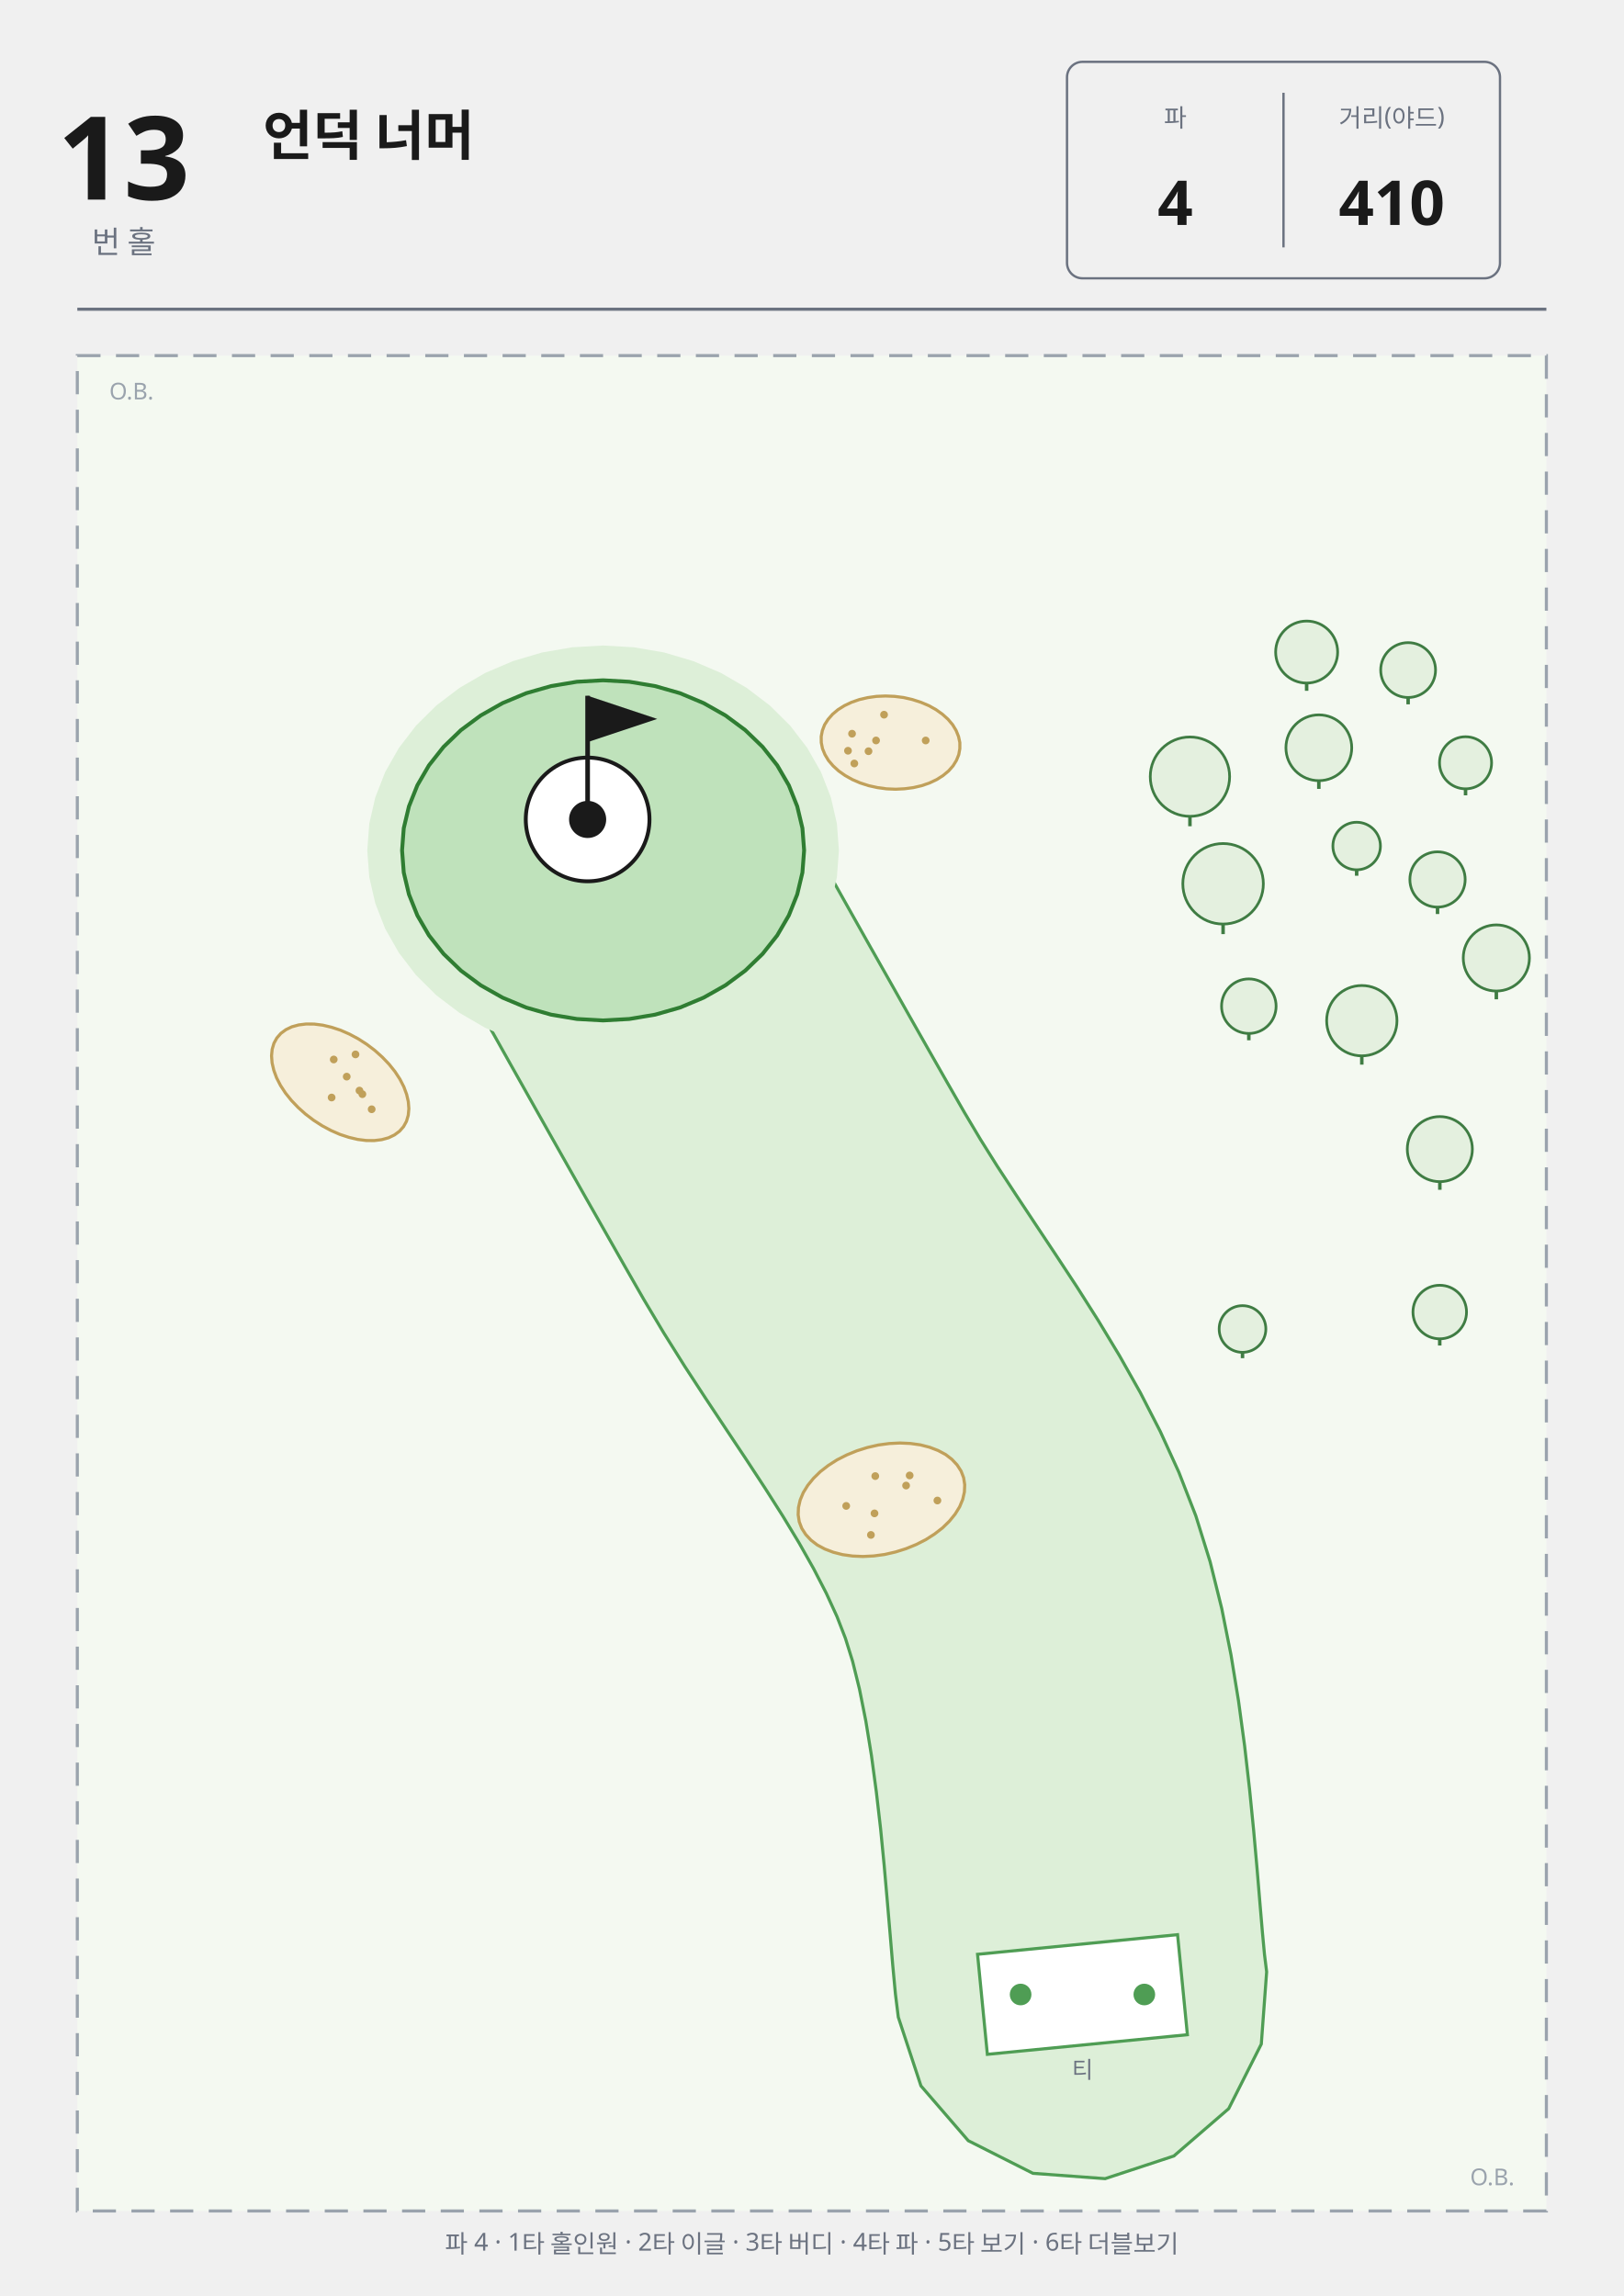
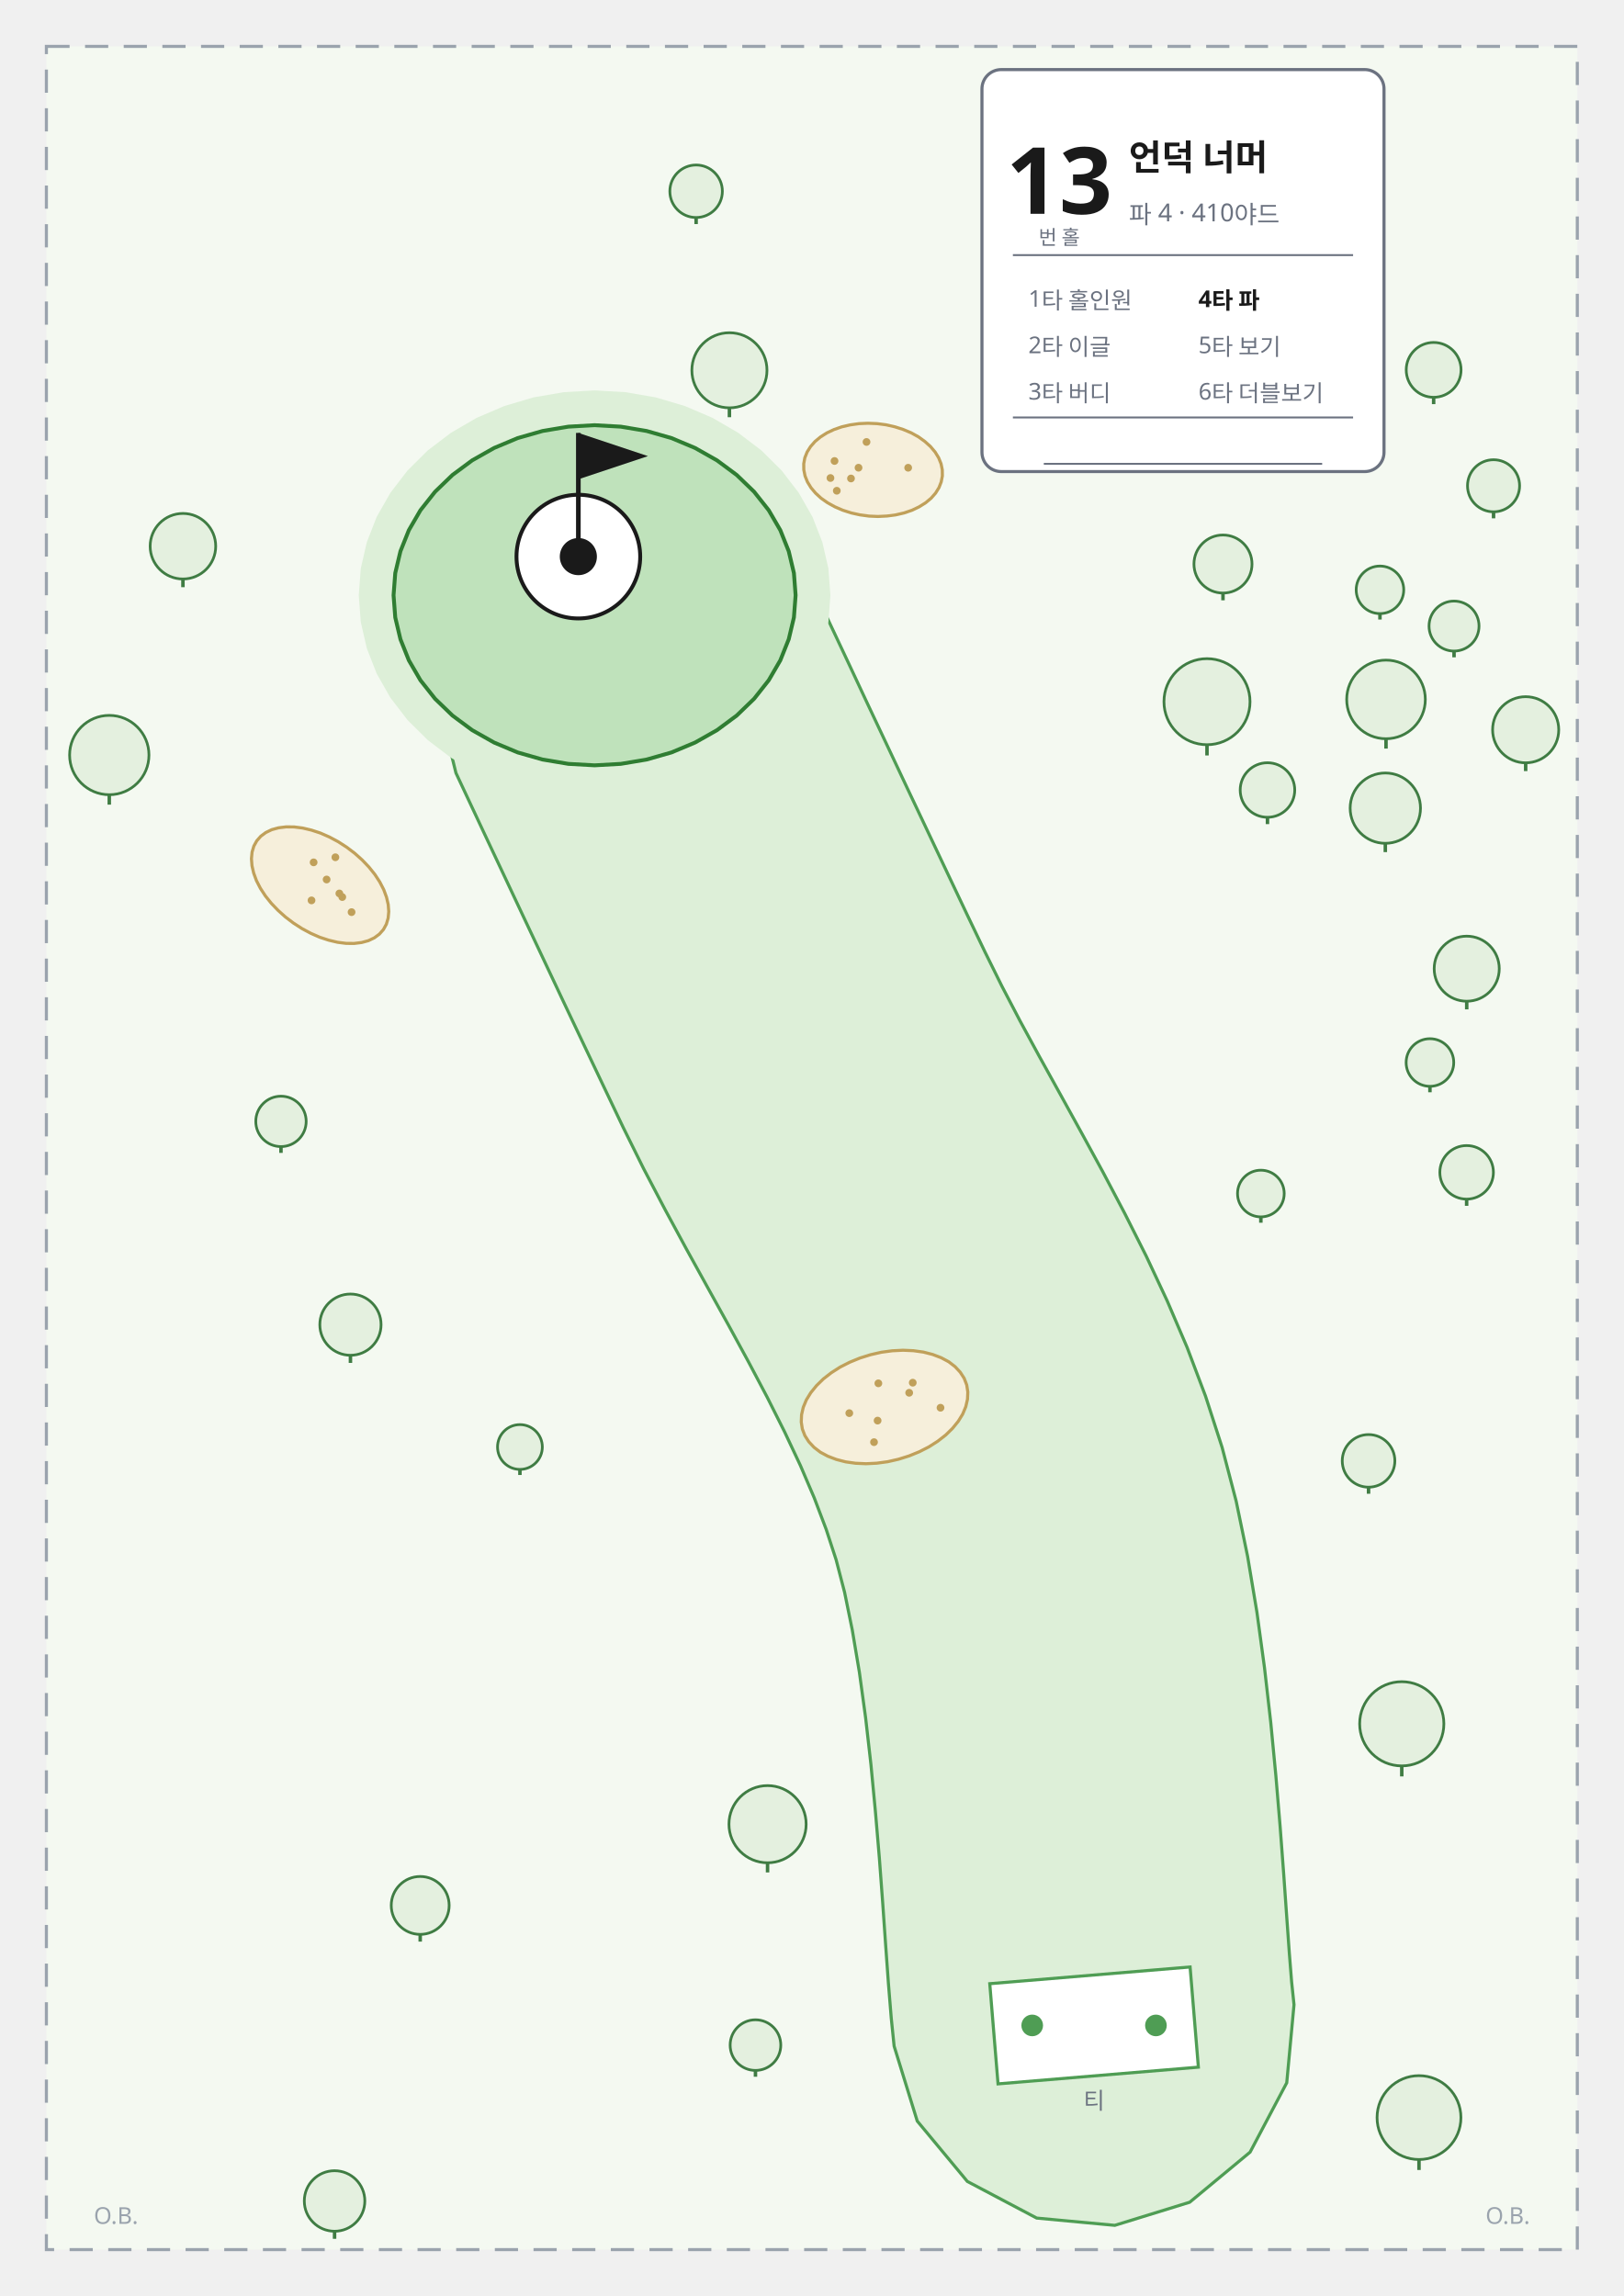
<svg xmlns="http://www.w3.org/2000/svg" width="210mm" height="297mm" viewBox="0 0 210 297" font-family="Noto Sans KR">
  <g id="pc-art" fill="#1a1a1a" stroke="none">
-     <text x="16" y="20" font-size="15" dominant-baseline="central" text-anchor="middle" font-weight="bold">13</text>
-     <text x="16" y="31" font-size="4" dominant-baseline="central" fill="#6b7280" text-anchor="middle">번 홀</text>
-     <text x="34" y="17" font-size="7" dominant-baseline="central" text-anchor="start" font-weight="bold">언덕 너머</text>
-     <rect x="138" y="8" width="56" height="28" fill="none" stroke="#6b7280" stroke-width="0.3" rx="2" />
-     <line x1="166" y1="12" x2="166" y2="32" stroke="#6b7280" stroke-width="0.3" />
-     <text x="152" y="15" font-size="3.2" dominant-baseline="central" fill="#6b7280" text-anchor="middle">파</text>
-     <text x="152" y="26" font-size="8" dominant-baseline="central" fill="#1a1a1a" text-anchor="middle" font-weight="bold">4</text>
-     <text x="180" y="15" font-size="3.2" dominant-baseline="central" fill="#6b7280" text-anchor="middle">거리(야드)</text>
-     <text x="180" y="26" font-size="8" dominant-baseline="central" fill="#1a1a1a" text-anchor="middle" font-weight="bold">410</text>
-     <line x1="10" y1="40" x2="200" y2="40" stroke="#6b7280" stroke-width="0.4" />
-     <rect x="10" y="46" width="190" height="240" fill="#f4f9f1" stroke="#9aa3ad" stroke-width="0.4" stroke-dasharray="3 2" />
-     <text x="17" y="50.5" font-size="3" dominant-baseline="central" fill="#9aa3ad" text-anchor="middle">O.B.</text>
-     <text x="193" y="281.5" font-size="3" dominant-baseline="central" fill="#9aa3ad" text-anchor="middle">O.B.</text>
-     <path d="M116.18 260.93 L115.81 257.94 L115.46 254.2 L115.12 250.16 L114.75 245.83 L114.35 241.26 L113.89 236.55 L113.34 231.79 L112.71 227.1 L111.98 222.62 L111.16 218.5 L110.27 214.9 L109.34 211.92 L108.25 209.11 L106.87 206.1 L105.23 202.92 L103.35 199.59 L101.25 196.12 L98.96 192.52 L96.51 188.78 L93.94 184.92 L91.28 180.91 L88.57 176.76 L85.86 172.44 L83.27 168.1 L80.84 163.86 L78.39 159.55 L75.87 155.12 L73.33 150.63 L70.8 146.15 L68.34 141.78 L65.97 137.57 L63.75 133.61 L63.55 133.26 L60.64 124.36 L61.36 115.02 L65.6 106.67 L72.71 100.58 L81.62 97.68 L90.95 98.4 L99.3 102.64 L105.39 109.75 L105.59 110.09 L107.81 114.04 L110.16 118.22 L112.61 122.57 L115.12 127 L117.63 131.45 L120.11 135.82 L122.52 140.05 L124.73 143.9 L126.8 147.38 L128.99 150.87 L131.38 154.52 L133.91 158.34 L136.56 162.33 L139.29 166.48 L142.05 170.83 L144.79 175.37 L147.48 180.14 L150.06 185.16 L152.47 190.45 L154.66 196.08 L156.51 202.02 L158.01 208.06 L159.21 214.07 L160.18 220.01 L160.97 225.83 L161.61 231.45 L162.14 236.78 L162.58 241.72 L162.95 246.15 L163.27 249.92 L163.54 252.81 L163.82 255.07 L163.13 264.41 L158.91 272.77 L151.82 278.89 L142.93 281.82 L133.59 281.13 L125.23 276.91 L119.11 269.82 Z" fill="#ddefd8" stroke="#4f9d54" stroke-width="0.4" />
-     <path d="M108.5 110 L108.24 113.46 L107.46 116.86 L106.18 120.14 L104.41 123.25 L102.2 126.13 L99.57 128.74 L96.57 131.02 L93.25 132.95 L89.67 134.48 L85.89 135.6 L81.98 136.27 L78 136.5 L74.02 136.27 L70.11 135.6 L66.33 134.48 L62.75 132.95 L59.43 131.02 L56.43 128.74 L53.8 126.13 L51.59 123.25 L49.82 120.14 L48.54 116.86 L47.76 113.46 L47.5 110 L47.76 106.54 L48.54 103.14 L49.82 99.86 L51.59 96.75 L53.8 93.87 L56.43 91.26 L59.43 88.98 L62.75 87.05 L66.33 85.52 L70.11 84.4 L74.02 83.73 L78 83.5 L81.98 83.73 L85.89 84.4 L89.67 85.52 L93.25 87.05 L96.57 88.98 L99.57 91.26 L102.2 93.87 L104.41 96.75 L106.18 99.86 L107.46 103.14 L108.24 106.54 Z" fill="#ddefd8" stroke="none" />
-     <path d="M104 110 L103.78 112.87 L103.11 115.69 L102.02 118.42 L100.52 121 L98.63 123.39 L96.38 125.56 L93.83 127.45 L91 129.05 L87.95 130.33 L84.73 131.25 L81.39 131.81 L78 132 L74.61 131.81 L71.27 131.25 L68.05 130.33 L65 129.05 L62.17 127.45 L59.62 125.56 L57.37 123.39 L55.48 121 L53.98 118.42 L52.89 115.69 L52.22 112.87 L52 110 L52.22 107.13 L52.89 104.31 L53.98 101.58 L55.48 99 L57.37 96.61 L59.62 94.44 L62.17 92.55 L65 90.95 L68.05 89.67 L71.27 88.75 L74.61 88.19 L78 88 L81.39 88.19 L84.73 88.75 L87.95 89.67 L91 90.95 L93.83 92.55 L96.38 94.44 L98.63 96.61 L100.52 99 L102.02 101.58 L103.11 104.31 L103.78 107.13 Z" fill="#bfe2bb" stroke="#2f7d32" stroke-width="0.5" />
-     <path d="M124.63 191.15 L124.77 192.06 L124.73 193 L124.51 193.96 L124.11 194.92 L123.53 195.86 L122.79 196.77 L121.91 197.63 L120.88 198.43 L119.74 199.16 L118.5 199.79 L117.18 200.33 L115.81 200.76 L114.41 201.08 L113 201.27 L111.61 201.34 L110.26 201.28 L108.97 201.1 L107.77 200.79 L106.67 200.37 L105.7 199.85 L104.88 199.22 L104.21 198.5 L103.7 197.71 L103.37 196.85 L103.23 195.94 L103.27 195 L103.49 194.04 L103.89 193.08 L104.47 192.14 L105.21 191.23 L106.09 190.37 L107.12 189.57 L108.26 188.84 L109.5 188.21 L110.82 187.67 L112.19 187.24 L113.59 186.92 L115 186.73 L116.39 186.66 L117.74 186.72 L119.03 186.9 L120.23 187.21 L121.33 187.63 L122.3 188.15 L123.12 188.78 L123.79 189.5 L124.3 190.29 Z" fill="#f6efdb" stroke="#c0a05a" stroke-width="0.4" />
-     <circle cx="113.103" cy="195.763" r="0.5" fill="#c0a05a" stroke="none" />
-     <circle cx="121.24" cy="194.099" r="0.5" fill="#c0a05a" stroke="none" />
-     <circle cx="113.203" cy="190.941" r="0.5" fill="#c0a05a" stroke="none" />
-     <circle cx="117.189" cy="192.164" r="0.5" fill="#c0a05a" stroke="none" />
-     <circle cx="109.443" cy="194.798" r="0.5" fill="#c0a05a" stroke="none" />
-     <circle cx="117.65" cy="190.858" r="0.5" fill="#c0a05a" stroke="none" />
-     <circle cx="112.64" cy="198.551" r="0.5" fill="#c0a05a" stroke="none" />
-     <path d="M52.19 145.74 L51.67 146.33 L51.02 146.81 L50.25 147.18 L49.37 147.42 L48.4 147.54 L47.36 147.53 L46.26 147.39 L45.12 147.12 L43.96 146.74 L42.8 146.23 L41.66 145.62 L40.56 144.91 L39.52 144.12 L38.56 143.26 L37.69 142.35 L36.92 141.39 L36.28 140.41 L35.77 139.42 L35.41 138.44 L35.19 137.49 L35.12 136.58 L35.2 135.73 L35.43 134.95 L35.81 134.26 L36.33 133.67 L36.98 133.19 L37.75 132.82 L38.63 132.58 L39.6 132.46 L40.64 132.47 L41.74 132.61 L42.88 132.88 L44.04 133.26 L45.2 133.77 L46.34 134.38 L47.44 135.09 L48.48 135.88 L49.44 136.74 L50.31 137.65 L51.08 138.61 L51.72 139.59 L52.23 140.58 L52.59 141.56 L52.81 142.51 L52.88 143.42 L52.8 144.27 L52.57 145.05 Z" fill="#f6efdb" stroke="#c0a05a" stroke-width="0.4" />
-     <circle cx="43.163" cy="137.05" r="0.5" fill="#c0a05a" stroke="none" />
-     <circle cx="48.07" cy="143.49" r="0.5" fill="#c0a05a" stroke="none" />
-     <circle cx="45.978" cy="136.393" r="0.5" fill="#c0a05a" stroke="none" />
-     <circle cx="46.492" cy="141.073" r="0.5" fill="#c0a05a" stroke="none" />
-     <circle cx="42.891" cy="141.97" r="0.5" fill="#c0a05a" stroke="none" />
-     <circle cx="46.868" cy="141.538" r="0.5" fill="#c0a05a" stroke="none" />
-     <circle cx="44.843" cy="139.268" r="0.5" fill="#c0a05a" stroke="none" />
-     <path d="M124.14 96.84 L124 97.62 L123.7 98.36 L123.26 99.07 L122.68 99.73 L121.97 100.32 L121.15 100.84 L120.22 101.28 L119.21 101.63 L118.13 101.88 L116.99 102.03 L115.83 102.09 L114.66 102.04 L113.49 101.88 L112.35 101.63 L111.26 101.28 L110.24 100.84 L109.31 100.32 L108.47 99.73 L107.75 99.07 L107.15 98.37 L106.7 97.62 L106.38 96.85 L106.22 96.06 L106.21 95.27 L106.36 94.5 L106.65 93.75 L107.1 93.05 L107.68 92.39 L108.38 91.8 L109.21 91.28 L110.14 90.84 L111.15 90.49 L112.23 90.24 L113.36 90.08 L114.53 90.03 L115.7 90.08 L116.87 90.23 L118 90.49 L119.09 90.84 L120.11 91.27 L121.05 91.79 L121.89 92.39 L122.61 93.04 L123.21 93.75 L123.66 94.5 L123.97 95.27 L124.14 96.06 Z" fill="#f6efdb" stroke="#c0a05a" stroke-width="0.4" />
-     <circle cx="119.724" cy="95.785" r="0.5" fill="#c0a05a" stroke="none" />
-     <circle cx="109.674" cy="97.114" r="0.5" fill="#c0a05a" stroke="none" />
-     <circle cx="112.328" cy="97.174" r="0.5" fill="#c0a05a" stroke="none" />
-     <circle cx="113.303" cy="95.782" r="0.5" fill="#c0a05a" stroke="none" />
-     <circle cx="110.493" cy="98.761" r="0.5" fill="#c0a05a" stroke="none" />
-     <circle cx="114.338" cy="92.449" r="0.5" fill="#c0a05a" stroke="none" />
-     <circle cx="110.199" cy="94.91" r="0.5" fill="#c0a05a" stroke="none" />
-     <line x1="193.527" y1="126.271" x2="193.527" y2="129.265" stroke="#3f7c43" stroke-width="0.45" />
-     <circle cx="193.527" cy="123.918" r="4.277" fill="#e4f0df" stroke="#3f7c43" stroke-width="0.35" />
-     <line x1="160.698" y1="173.574" x2="160.698" y2="175.687" stroke="#3f7c43" stroke-width="0.45" />
-     <circle cx="160.698" cy="171.913" r="3.019" fill="#e4f0df" stroke="#3f7c43" stroke-width="0.35" />
-     <line x1="175.462" y1="111.129" x2="175.462" y2="113.281" stroke="#3f7c43" stroke-width="0.45" />
-     <circle cx="175.462" cy="109.438" r="3.075" fill="#e4f0df" stroke="#3f7c43" stroke-width="0.35" />
-     <line x1="186.208" y1="171.625" x2="186.208" y2="174.05" stroke="#3f7c43" stroke-width="0.45" />
-     <circle cx="186.208" cy="169.72" r="3.464" fill="#e4f0df" stroke="#3f7c43" stroke-width="0.35" />
-     <line x1="189.546" y1="100.523" x2="189.546" y2="102.881" stroke="#3f7c43" stroke-width="0.45" />
-     <circle cx="189.546" cy="98.67" r="3.368" fill="#e4f0df" stroke="#3f7c43" stroke-width="0.35" />
-     <line x1="153.9" y1="103.287" x2="153.9" y2="106.879" stroke="#3f7c43" stroke-width="0.45" />
-     <circle cx="153.9" cy="100.465" r="5.131" fill="#e4f0df" stroke="#3f7c43" stroke-width="0.35" />
-     <line x1="161.516" y1="132.095" x2="161.516" y2="134.564" stroke="#3f7c43" stroke-width="0.45" />
-     <circle cx="161.516" cy="130.155" r="3.527" fill="#e4f0df" stroke="#3f7c43" stroke-width="0.35" />
-     <line x1="168.994" y1="86.553" x2="168.994" y2="89.359" stroke="#3f7c43" stroke-width="0.45" />
-     <circle cx="168.994" cy="84.347" r="4.01" fill="#e4f0df" stroke="#3f7c43" stroke-width="0.35" />
-     <line x1="176.128" y1="134.532" x2="176.128" y2="137.716" stroke="#3f7c43" stroke-width="0.45" />
-     <circle cx="176.128" cy="132.031" r="4.548" fill="#e4f0df" stroke="#3f7c43" stroke-width="0.35" />
-     <line x1="186.22" y1="150.959" x2="186.22" y2="153.905" stroke="#3f7c43" stroke-width="0.45" />
-     <circle cx="186.22" cy="148.645" r="4.208" fill="#e4f0df" stroke="#3f7c43" stroke-width="0.35" />
-     <line x1="170.57" y1="99.068" x2="170.57" y2="102.047" stroke="#3f7c43" stroke-width="0.45" />
-     <circle cx="170.57" cy="96.727" r="4.256" fill="#e4f0df" stroke="#3f7c43" stroke-width="0.35" />
-     <line x1="182.118" y1="88.627" x2="182.118" y2="91.109" stroke="#3f7c43" stroke-width="0.45" />
-     <circle cx="182.118" cy="86.676" r="3.546" fill="#e4f0df" stroke="#3f7c43" stroke-width="0.35" />
-     <line x1="158.187" y1="117.187" x2="158.187" y2="120.832" stroke="#3f7c43" stroke-width="0.45" />
-     <circle cx="158.187" cy="114.324" r="5.207" fill="#e4f0df" stroke="#3f7c43" stroke-width="0.35" />
-     <line x1="185.921" y1="115.732" x2="185.921" y2="118.235" stroke="#3f7c43" stroke-width="0.45" />
-     <circle cx="185.921" cy="113.765" r="3.576" fill="#e4f0df" stroke="#3f7c43" stroke-width="0.35" />
-     <path d="M127.7 265.74 L126.43 252.8 L152.3 250.26 L153.57 263.2 Z" fill="#ffffff" stroke="#4f9d54" stroke-width="0.4" />
-     <circle cx="132" cy="258" r="1.4" fill="#4f9d54" stroke="none" />
-     <circle cx="148" cy="258" r="1.4" fill="#4f9d54" stroke="none" />
-     <text x="140" y="267.5" font-size="3" dominant-baseline="central" fill="#6b7280" text-anchor="middle">티</text>
-     <circle cx="76" cy="106" r="8" fill="#ffffff" stroke="#1a1a1a" stroke-width="0.5" />
-     <circle cx="76" cy="106" r="2.4" fill="#1a1a1a" stroke="none" />
-     <line x1="76" y1="106" x2="76" y2="90" stroke="#1a1a1a" stroke-width="0.6" />
-     <path d="M76 90 L85 93 L76 96 Z" fill="#1a1a1a" stroke="none" />
-     <text x="105" y="290" font-size="3.2" dominant-baseline="central" fill="#6b7280" text-anchor="middle">파 4 · 1타 홀인원 · 2타 이글 · 3타 버디 · 4타 파 · 5타 보기 · 6타 더블보기</text>
+     <rect x="6" y="6" width="198" height="285" fill="#f4f9f1" stroke="#9aa3ad" stroke-width="0.4" stroke-dasharray="3 2" />
+     <text x="15" y="286.5" font-size="3" dominant-baseline="central" fill="#9aa3ad" text-anchor="middle">O.B.</text>
+     <text x="195" y="286.5" font-size="3" dominant-baseline="central" fill="#9aa3ad" text-anchor="middle">O.B.</text>
+     <path d="M115.64 264.68 L115.27 261.06 L114.9 256.54 L114.54 251.54 L114.16 246.11 L113.73 240.34 L113.22 234.33 L112.64 228.23 L111.95 222.18 L111.15 216.33 L110.23 210.86 L109.23 205.96 L108.14 201.77 L106.86 197.85 L105.31 193.76 L103.51 189.55 L101.47 185.21 L99.23 180.75 L96.81 176.17 L94.24 171.45 L91.56 166.61 L88.81 161.63 L86.03 156.49 L83.25 151.19 L80.61 145.86 L78.11 140.61 L75.56 135.24 L72.94 129.71 L70.3 124.1 L67.67 118.52 L65.1 113.05 L62.63 107.8 L60.31 102.85 L58.97 99.99 L56.54 90.14 L58.06 80.11 L63.3 71.42 L71.47 65.41 L81.32 62.98 L91.35 64.5 L100.03 69.74 L106.05 77.91 L107.39 80.78 L109.71 85.71 L112.16 90.95 L114.72 96.38 L117.33 101.93 L119.96 107.49 L122.55 112.97 L125.06 118.27 L127.39 123.14 L129.59 127.59 L131.92 132.05 L134.43 136.67 L137.08 141.46 L139.82 146.43 L142.63 151.58 L145.45 156.93 L148.25 162.49 L150.96 168.28 L153.54 174.31 L155.92 180.61 L158.06 187.23 L159.88 194.19 L161.36 201.34 L162.56 208.53 L163.54 215.71 L164.35 222.79 L165.01 229.67 L165.56 236.22 L166.02 242.33 L166.41 247.85 L166.75 252.6 L167.05 256.36 L167.36 259.32 L166.42 269.42 L161.68 278.39 L153.87 284.87 L144.18 287.86 L134.08 286.92 L125.11 282.18 L118.63 274.37 Z" fill="#ddefd8" stroke="#4f9d54" stroke-width="0.4" />
+     <path d="M107.4 77 L107.14 80.46 L106.36 83.86 L105.08 87.14 L103.31 90.25 L101.1 93.13 L98.47 95.74 L95.47 98.02 L92.15 99.95 L88.57 101.48 L84.79 102.6 L80.88 103.27 L76.9 103.5 L72.92 103.27 L69.01 102.6 L65.23 101.48 L61.65 99.95 L58.33 98.02 L55.33 95.74 L52.7 93.13 L50.49 90.25 L48.72 87.14 L47.44 83.86 L46.66 80.46 L46.4 77 L46.66 73.54 L47.44 70.14 L48.72 66.86 L50.49 63.75 L52.7 60.87 L55.33 58.26 L58.33 55.98 L61.65 54.05 L65.23 52.52 L69.01 51.4 L72.92 50.73 L76.9 50.5 L80.88 50.73 L84.79 51.4 L88.57 52.52 L92.15 54.05 L95.47 55.98 L98.47 58.26 L101.1 60.87 L103.31 63.75 L105.08 66.86 L106.36 70.14 L107.14 73.54 Z" fill="#ddefd8" stroke="none" />
+     <path d="M102.9 77 L102.68 79.87 L102.01 82.69 L100.92 85.42 L99.42 88 L97.53 90.39 L95.28 92.56 L92.73 94.45 L89.9 96.05 L86.85 97.33 L83.63 98.25 L80.29 98.81 L76.9 99 L73.51 98.81 L70.17 98.25 L66.95 97.33 L63.9 96.05 L61.07 94.45 L58.52 92.56 L56.27 90.39 L54.38 88 L52.88 85.42 L51.79 82.69 L51.12 79.87 L50.9 77 L51.12 74.13 L51.79 71.31 L52.88 68.58 L54.38 66 L56.27 63.61 L58.52 61.44 L61.07 59.55 L63.9 57.95 L66.95 56.67 L70.17 55.75 L73.51 55.19 L76.9 55 L80.29 55.19 L83.63 55.75 L86.85 56.67 L89.9 57.95 L92.73 59.55 L95.28 61.44 L97.53 63.61 L99.42 66 L100.92 68.58 L102.01 71.31 L102.68 74.13 Z" fill="#bfe2bb" stroke="#2f7d32" stroke-width="0.5" />
+     <path d="M125.03 179.15 L125.17 180.06 L125.13 181 L124.91 181.96 L124.51 182.92 L123.93 183.86 L123.19 184.77 L122.31 185.63 L121.28 186.43 L120.14 187.16 L118.9 187.79 L117.58 188.33 L116.21 188.76 L114.81 189.08 L113.4 189.27 L112.01 189.34 L110.66 189.28 L109.37 189.1 L108.17 188.79 L107.07 188.37 L106.1 187.85 L105.28 187.22 L104.61 186.5 L104.1 185.71 L103.77 184.85 L103.63 183.94 L103.67 183 L103.89 182.04 L104.29 181.08 L104.87 180.14 L105.61 179.23 L106.49 178.37 L107.52 177.57 L108.66 176.84 L109.9 176.21 L111.22 175.67 L112.59 175.24 L113.99 174.92 L115.4 174.73 L116.79 174.66 L118.14 174.72 L119.43 174.9 L120.63 175.21 L121.73 175.63 L122.7 176.15 L123.52 176.78 L124.19 177.5 L124.7 178.29 Z" fill="#f6efdb" stroke="#c0a05a" stroke-width="0.4" />
+     <circle cx="113.503" cy="183.763" r="0.5" fill="#c0a05a" stroke="none" />
+     <circle cx="121.64" cy="182.099" r="0.5" fill="#c0a05a" stroke="none" />
+     <circle cx="113.603" cy="178.941" r="0.5" fill="#c0a05a" stroke="none" />
+     <circle cx="117.589" cy="180.164" r="0.5" fill="#c0a05a" stroke="none" />
+     <circle cx="109.843" cy="182.798" r="0.5" fill="#c0a05a" stroke="none" />
+     <circle cx="118.05" cy="178.858" r="0.5" fill="#c0a05a" stroke="none" />
+     <circle cx="113.04" cy="186.551" r="0.5" fill="#c0a05a" stroke="none" />
+     <path d="M49.59 120.24 L49.07 120.83 L48.42 121.31 L47.65 121.68 L46.77 121.92 L45.8 122.04 L44.76 122.03 L43.66 121.89 L42.52 121.62 L41.36 121.24 L40.2 120.73 L39.06 120.12 L37.96 119.41 L36.92 118.62 L35.96 117.76 L35.09 116.85 L34.32 115.89 L33.68 114.91 L33.17 113.92 L32.81 112.94 L32.59 111.99 L32.52 111.08 L32.6 110.23 L32.83 109.45 L33.21 108.76 L33.73 108.17 L34.38 107.69 L35.15 107.32 L36.03 107.08 L37 106.96 L38.04 106.97 L39.14 107.11 L40.28 107.38 L41.44 107.76 L42.6 108.27 L43.74 108.88 L44.84 109.59 L45.88 110.38 L46.84 111.24 L47.71 112.15 L48.48 113.11 L49.12 114.09 L49.63 115.08 L49.99 116.06 L50.21 117.01 L50.28 117.92 L50.2 118.77 L49.97 119.55 Z" fill="#f6efdb" stroke="#c0a05a" stroke-width="0.4" />
+     <circle cx="40.563" cy="111.55" r="0.5" fill="#c0a05a" stroke="none" />
+     <circle cx="45.47" cy="117.99" r="0.5" fill="#c0a05a" stroke="none" />
+     <circle cx="43.378" cy="110.893" r="0.5" fill="#c0a05a" stroke="none" />
+     <circle cx="43.892" cy="115.573" r="0.5" fill="#c0a05a" stroke="none" />
+     <circle cx="40.291" cy="116.47" r="0.5" fill="#c0a05a" stroke="none" />
+     <circle cx="44.268" cy="116.038" r="0.5" fill="#c0a05a" stroke="none" />
+     <circle cx="42.243" cy="113.768" r="0.5" fill="#c0a05a" stroke="none" />
+     <path d="M121.88 61.56 L121.73 62.34 L121.44 63.08 L121 63.79 L120.42 64.45 L119.71 65.04 L118.88 65.56 L117.96 66 L116.94 66.35 L115.86 66.6 L114.73 66.75 L113.56 66.81 L112.39 66.76 L111.22 66.6 L110.09 66.35 L109 66 L107.98 65.56 L107.04 65.04 L106.2 64.45 L105.48 63.79 L104.89 63.09 L104.43 62.34 L104.12 61.57 L103.96 60.78 L103.95 59.99 L104.09 59.22 L104.39 58.47 L104.83 57.77 L105.41 57.11 L106.12 56.52 L106.94 56 L107.87 55.56 L108.88 55.21 L109.96 54.96 L111.1 54.8 L112.26 54.75 L113.44 54.8 L114.6 54.95 L115.74 55.21 L116.83 55.56 L117.85 55.99 L118.79 56.51 L119.62 57.11 L120.34 57.76 L120.94 58.47 L121.4 59.22 L121.71 59.99 L121.87 60.78 Z" fill="#f6efdb" stroke="#c0a05a" stroke-width="0.4" />
+     <circle cx="117.457" cy="60.506" r="0.5" fill="#c0a05a" stroke="none" />
+     <circle cx="107.407" cy="61.834" r="0.5" fill="#c0a05a" stroke="none" />
+     <circle cx="110.062" cy="61.894" r="0.5" fill="#c0a05a" stroke="none" />
+     <circle cx="111.036" cy="60.502" r="0.5" fill="#c0a05a" stroke="none" />
+     <circle cx="108.226" cy="63.481" r="0.5" fill="#c0a05a" stroke="none" />
+     <circle cx="112.071" cy="57.17" r="0.5" fill="#c0a05a" stroke="none" />
+     <circle cx="107.932" cy="59.63" r="0.5" fill="#c0a05a" stroke="none" />
+     <line x1="197.321" y1="96.75" x2="197.321" y2="99.744" stroke="#3f7c43" stroke-width="0.45" />
+     <circle cx="197.321" cy="94.398" r="4.277" fill="#e4f0df" stroke="#3f7c43" stroke-width="0.35" />
+     <line x1="163.073" y1="156.052" x2="163.073" y2="158.165" stroke="#3f7c43" stroke-width="0.45" />
+     <circle cx="163.073" cy="154.391" r="3.019" fill="#e4f0df" stroke="#3f7c43" stroke-width="0.35" />
+     <line x1="178.476" y1="77.988" x2="178.476" y2="80.14" stroke="#3f7c43" stroke-width="0.45" />
+     <circle cx="178.476" cy="76.297" r="3.075" fill="#e4f0df" stroke="#3f7c43" stroke-width="0.35" />
+     <line x1="189.685" y1="153.555" x2="189.685" y2="155.98" stroke="#3f7c43" stroke-width="0.45" />
+     <circle cx="189.685" cy="151.65" r="3.464" fill="#e4f0df" stroke="#3f7c43" stroke-width="0.35" />
+     <line x1="193.167" y1="64.691" x2="193.167" y2="67.048" stroke="#3f7c43" stroke-width="0.45" />
+     <circle cx="193.167" cy="62.838" r="3.368" fill="#e4f0df" stroke="#3f7c43" stroke-width="0.35" />
+     <line x1="163.927" y1="104.134" x2="163.927" y2="106.603" stroke="#3f7c43" stroke-width="0.45" />
+     <circle cx="163.927" cy="102.193" r="3.527" fill="#e4f0df" stroke="#3f7c43" stroke-width="0.35" />
+     <line x1="158.173" y1="75.025" x2="158.173" y2="77.653" stroke="#3f7c43" stroke-width="0.45" />
+     <circle cx="158.173" cy="72.96" r="3.754" fill="#e4f0df" stroke="#3f7c43" stroke-width="0.35" />
+     <line x1="179.17" y1="107.04" x2="179.17" y2="110.224" stroke="#3f7c43" stroke-width="0.45" />
+     <circle cx="179.17" cy="104.539" r="4.548" fill="#e4f0df" stroke="#3f7c43" stroke-width="0.35" />
+     <line x1="189.697" y1="127.621" x2="189.697" y2="130.566" stroke="#3f7c43" stroke-width="0.45" />
+     <circle cx="189.697" cy="125.306" r="4.208" fill="#e4f0df" stroke="#3f7c43" stroke-width="0.35" />
+     <line x1="185.419" y1="49.796" x2="185.419" y2="52.278" stroke="#3f7c43" stroke-width="0.45" />
+     <circle cx="185.419" cy="47.845" r="3.546" fill="#e4f0df" stroke="#3f7c43" stroke-width="0.35" />
+     <line x1="179.258" y1="93.272" x2="179.258" y2="96.832" stroke="#3f7c43" stroke-width="0.45" />
+     <circle cx="179.258" cy="90.475" r="5.085" fill="#e4f0df" stroke="#3f7c43" stroke-width="0.35" />
+     <line x1="188.056" y1="82.764" x2="188.056" y2="85.027" stroke="#3f7c43" stroke-width="0.45" />
+     <circle cx="188.056" cy="80.986" r="3.233" fill="#e4f0df" stroke="#3f7c43" stroke-width="0.35" />
+     <line x1="184.94" y1="139.136" x2="184.94" y2="141.291" stroke="#3f7c43" stroke-width="0.45" />
+     <circle cx="184.94" cy="137.442" r="3.079" fill="#e4f0df" stroke="#3f7c43" stroke-width="0.35" />
+     <line x1="156.105" y1="93.827" x2="156.105" y2="97.722" stroke="#3f7c43" stroke-width="0.45" />
+     <circle cx="156.105" cy="90.767" r="5.565" fill="#e4f0df" stroke="#3f7c43" stroke-width="0.35" />
+     <line x1="43.271" y1="286.862" x2="43.271" y2="289.602" stroke="#3f7c43" stroke-width="0.45" />
+     <circle cx="43.271" cy="284.709" r="3.914" fill="#e4f0df" stroke="#3f7c43" stroke-width="0.35" />
+     <line x1="181.296" y1="225.977" x2="181.296" y2="229.789" stroke="#3f7c43" stroke-width="0.45" />
+     <circle cx="181.296" cy="222.982" r="5.446" fill="#e4f0df" stroke="#3f7c43" stroke-width="0.35" />
+     <line x1="23.66" y1="72.989" x2="23.66" y2="75.956" stroke="#3f7c43" stroke-width="0.45" />
+     <circle cx="23.66" cy="70.657" r="4.239" fill="#e4f0df" stroke="#3f7c43" stroke-width="0.35" />
+     <line x1="67.245" y1="188.771" x2="67.245" y2="190.798" stroke="#3f7c43" stroke-width="0.45" />
+     <circle cx="67.245" cy="187.178" r="2.897" fill="#e4f0df" stroke="#3f7c43" stroke-width="0.35" />
+     <line x1="14.134" y1="100.493" x2="14.134" y2="104.085" stroke="#3f7c43" stroke-width="0.45" />
+     <circle cx="14.134" cy="97.67" r="5.131" fill="#e4f0df" stroke="#3f7c43" stroke-width="0.35" />
+     <line x1="94.339" y1="50.569" x2="94.339" y2="53.969" stroke="#3f7c43" stroke-width="0.45" />
+     <circle cx="94.339" cy="47.898" r="4.857" fill="#e4f0df" stroke="#3f7c43" stroke-width="0.35" />
+     <line x1="45.325" y1="173.529" x2="45.325" y2="176.3" stroke="#3f7c43" stroke-width="0.45" />
+     <circle cx="45.325" cy="171.351" r="3.96" fill="#e4f0df" stroke="#3f7c43" stroke-width="0.35" />
+     <line x1="97.708" y1="266.346" x2="97.708" y2="268.638" stroke="#3f7c43" stroke-width="0.45" />
+     <circle cx="97.708" cy="264.546" r="3.274" fill="#e4f0df" stroke="#3f7c43" stroke-width="0.35" />
+     <line x1="36.34" y1="146.851" x2="36.34" y2="149.132" stroke="#3f7c43" stroke-width="0.45" />
+     <circle cx="36.34" cy="145.058" r="3.259" fill="#e4f0df" stroke="#3f7c43" stroke-width="0.35" />
+     <line x1="90.031" y1="26.608" x2="90.031" y2="28.985" stroke="#3f7c43" stroke-width="0.45" />
+     <circle cx="90.031" cy="24.74" r="3.396" fill="#e4f0df" stroke="#3f7c43" stroke-width="0.35" />
+     <line x1="183.524" y1="276.903" x2="183.524" y2="280.699" stroke="#3f7c43" stroke-width="0.45" />
+     <circle cx="183.524" cy="273.921" r="5.423" fill="#e4f0df" stroke="#3f7c43" stroke-width="0.35" />
+     <line x1="99.271" y1="238.714" x2="99.271" y2="242.208" stroke="#3f7c43" stroke-width="0.45" />
+     <circle cx="99.271" cy="235.969" r="4.991" fill="#e4f0df" stroke="#3f7c43" stroke-width="0.35" />
+     <line x1="54.347" y1="248.537" x2="54.347" y2="251.159" stroke="#3f7c43" stroke-width="0.45" />
+     <circle cx="54.347" cy="246.478" r="3.745" fill="#e4f0df" stroke="#3f7c43" stroke-width="0.35" />
+     <line x1="177.001" y1="190.844" x2="177.001" y2="193.225" stroke="#3f7c43" stroke-width="0.45" />
+     <circle cx="177.001" cy="188.972" r="3.402" fill="#e4f0df" stroke="#3f7c43" stroke-width="0.35" />
+     <path d="M129.08 269.56 L128.01 256.6 L153.92 254.44 L154.99 267.4 Z" fill="#ffffff" stroke="#4f9d54" stroke-width="0.4" />
+     <circle cx="133.5" cy="262" r="1.4" fill="#4f9d54" stroke="none" />
+     <circle cx="149.5" cy="262" r="1.4" fill="#4f9d54" stroke="none" />
+     <text x="141.5" y="271.5" font-size="3" dominant-baseline="central" fill="#6b7280" text-anchor="middle">티</text>
+     <circle cx="74.8" cy="72" r="8" fill="#ffffff" stroke="#1a1a1a" stroke-width="0.5" />
+     <circle cx="74.8" cy="72" r="2.4" fill="#1a1a1a" stroke="none" />
+     <line x1="74.8" y1="72" x2="74.8" y2="56" stroke="#1a1a1a" stroke-width="0.6" />
+     <path d="M74.8 56 L83.8 59 L74.8 62 Z" fill="#1a1a1a" stroke="none" />
+     <rect x="127" y="9" width="52" height="52" fill="#ffffff" stroke="#6b7280" stroke-width="0.4" rx="2.5" />
+     <text x="137" y="23" font-size="12" dominant-baseline="central" text-anchor="middle" font-weight="bold">13</text>
+     <text x="137" y="30.5" font-size="2.6" dominant-baseline="central" fill="#6b7280" text-anchor="middle">번 홀</text>
+     <text x="146" y="20" font-size="4.6" dominant-baseline="central" text-anchor="start" font-weight="bold">언덕 너머</text>
+     <text x="146" y="27.5" font-size="3.2" dominant-baseline="central" fill="#6b7280" text-anchor="start">파 4 · 410야드</text>
+     <line x1="131" y1="33" x2="175" y2="33" stroke="#6b7280" stroke-width="0.25" />
+     <line x1="131" y1="54" x2="175" y2="54" stroke="#6b7280" stroke-width="0.25" />
+     <text x="133" y="38.5" font-size="3" dominant-baseline="central" text-anchor="start" fill="#6b7280">1타 홀인원</text>
+     <text x="133" y="44.5" font-size="3" dominant-baseline="central" text-anchor="start" fill="#6b7280">2타 이글</text>
+     <text x="133" y="50.5" font-size="3" dominant-baseline="central" text-anchor="start" fill="#6b7280">3타 버디</text>
+     <text x="155" y="38.5" font-size="3" dominant-baseline="central" text-anchor="start" font-weight="bold" fill="#1a1a1a">4타 파</text>
+     <text x="155" y="44.5" font-size="3" dominant-baseline="central" text-anchor="start" fill="#6b7280">5타 보기</text>
+     <text x="155" y="50.5" font-size="3" dominant-baseline="central" text-anchor="start" fill="#6b7280">6타 더블보기</text>
+     <line x1="135" y1="60" x2="171" y2="60" stroke="#6b7280" stroke-width="0.25" />
  </g>
  <g id="pc-slot" />
</svg>
